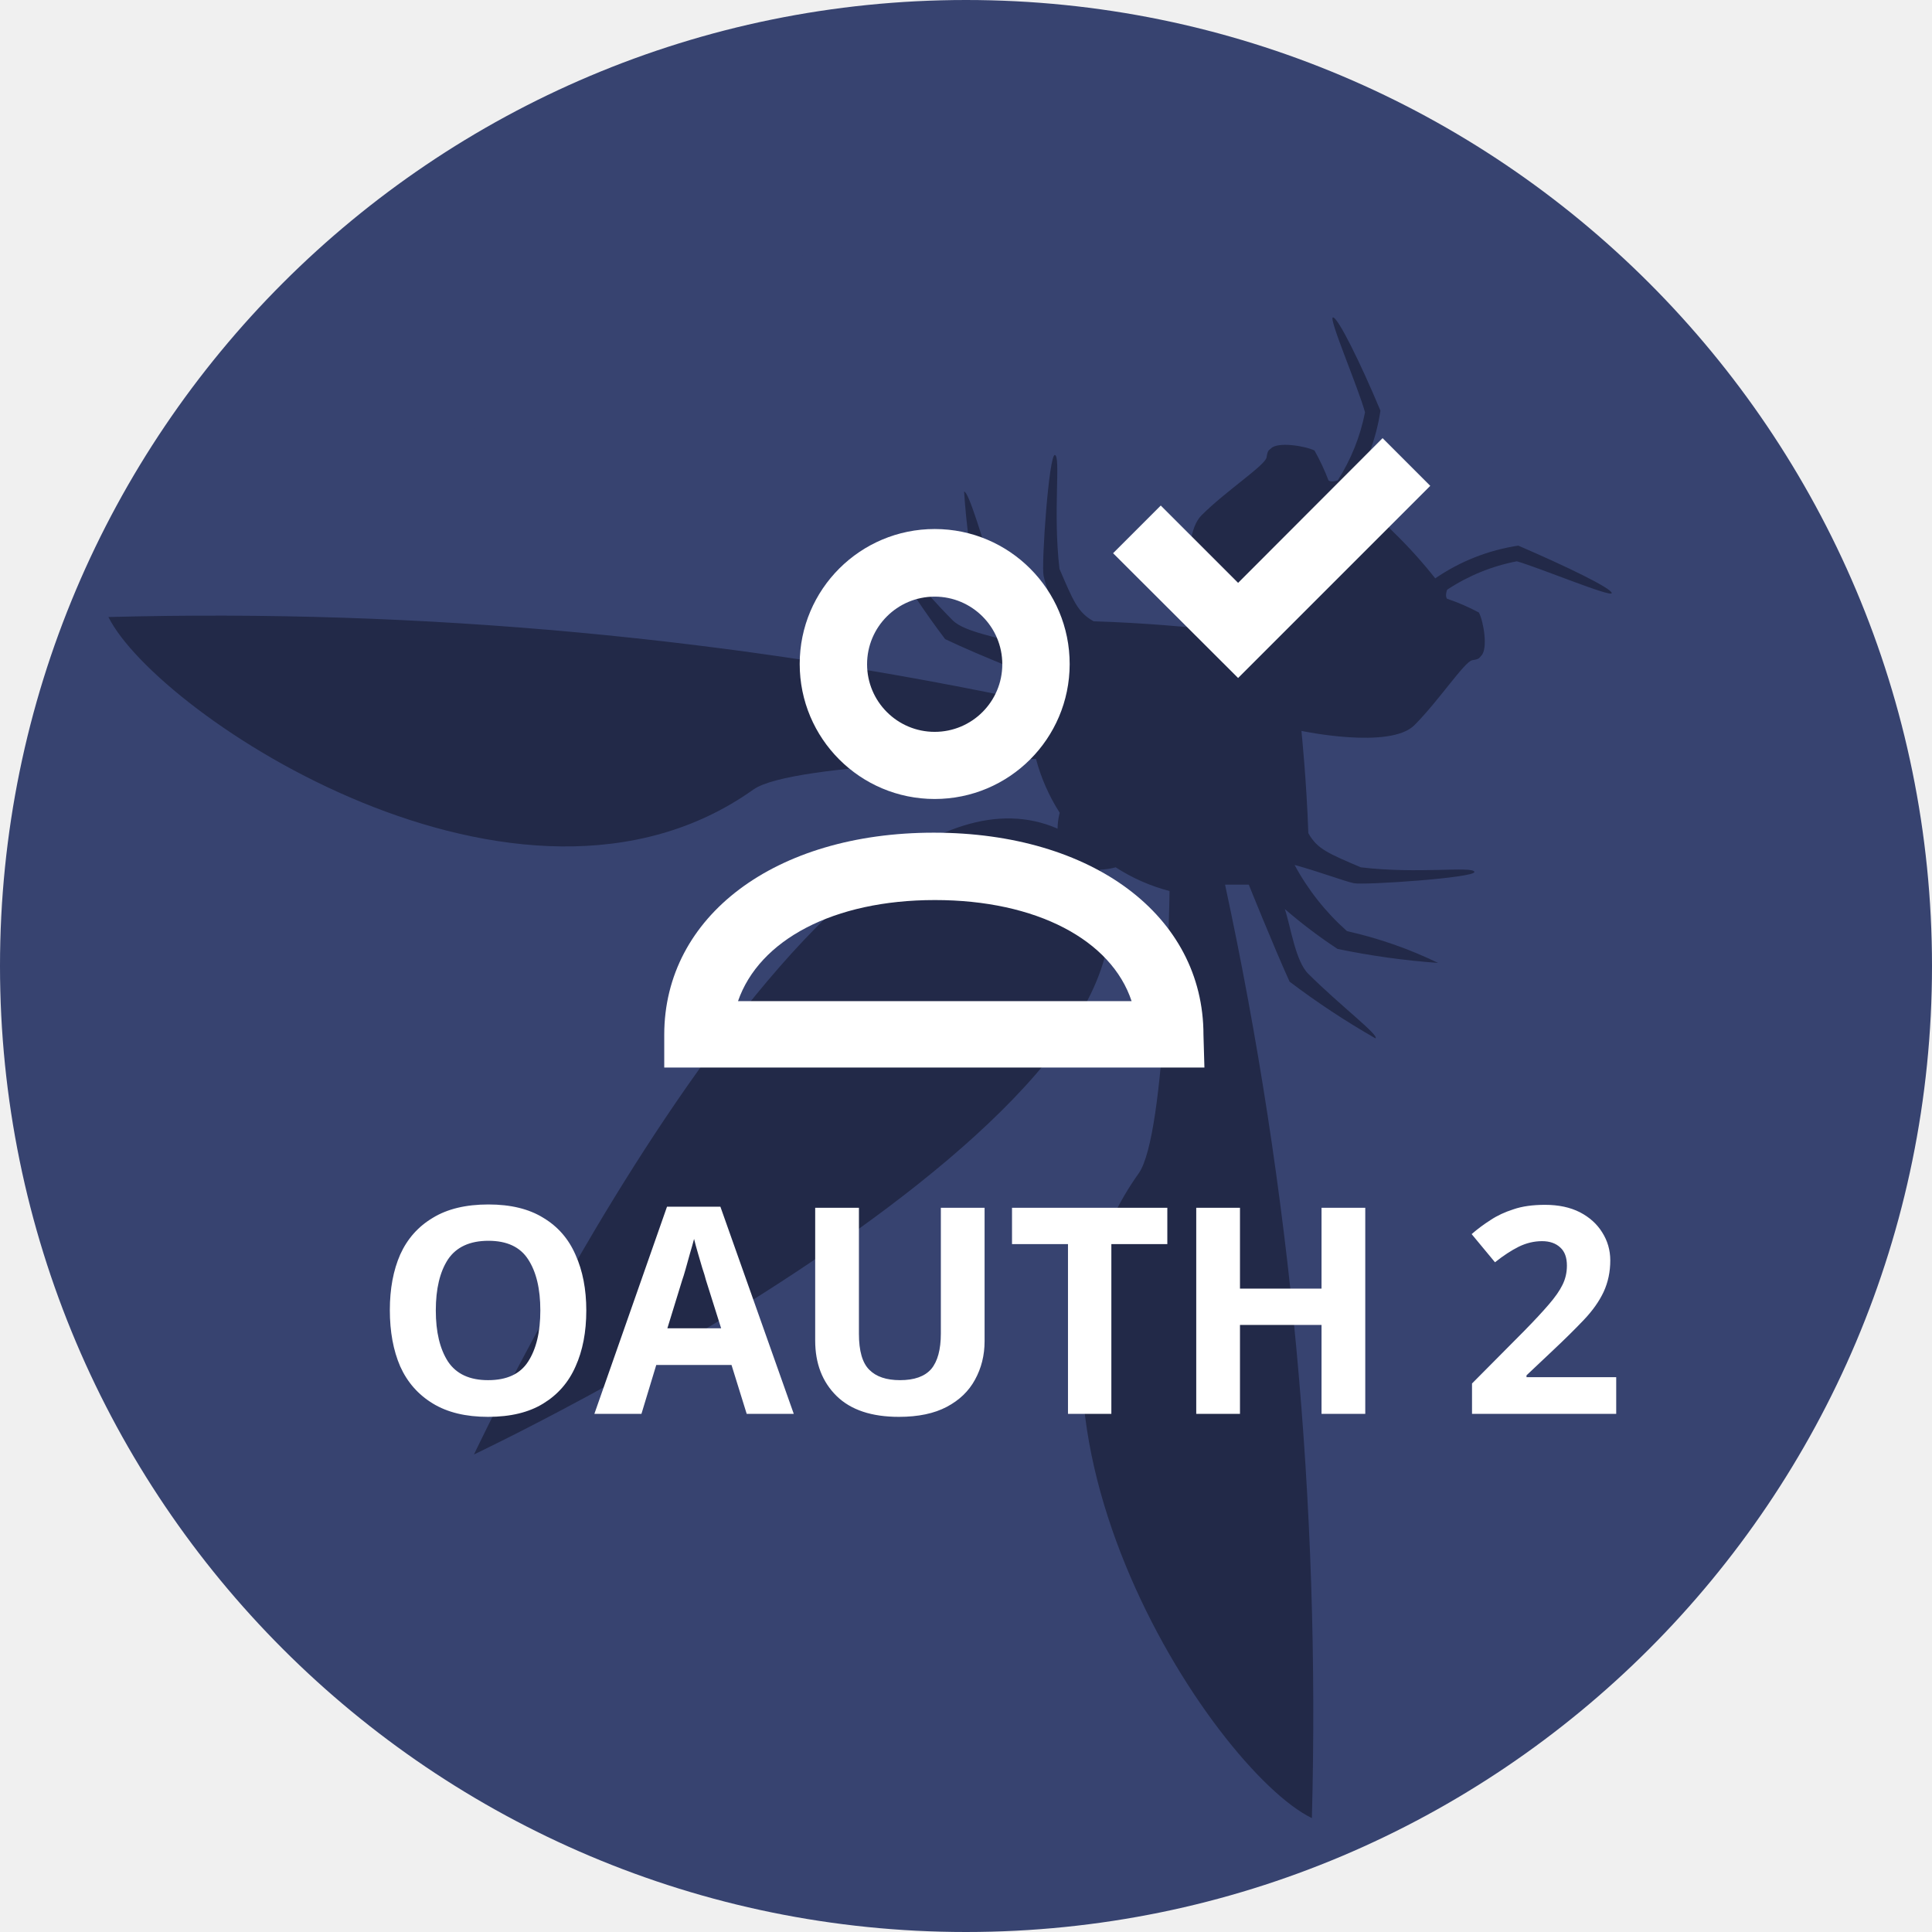
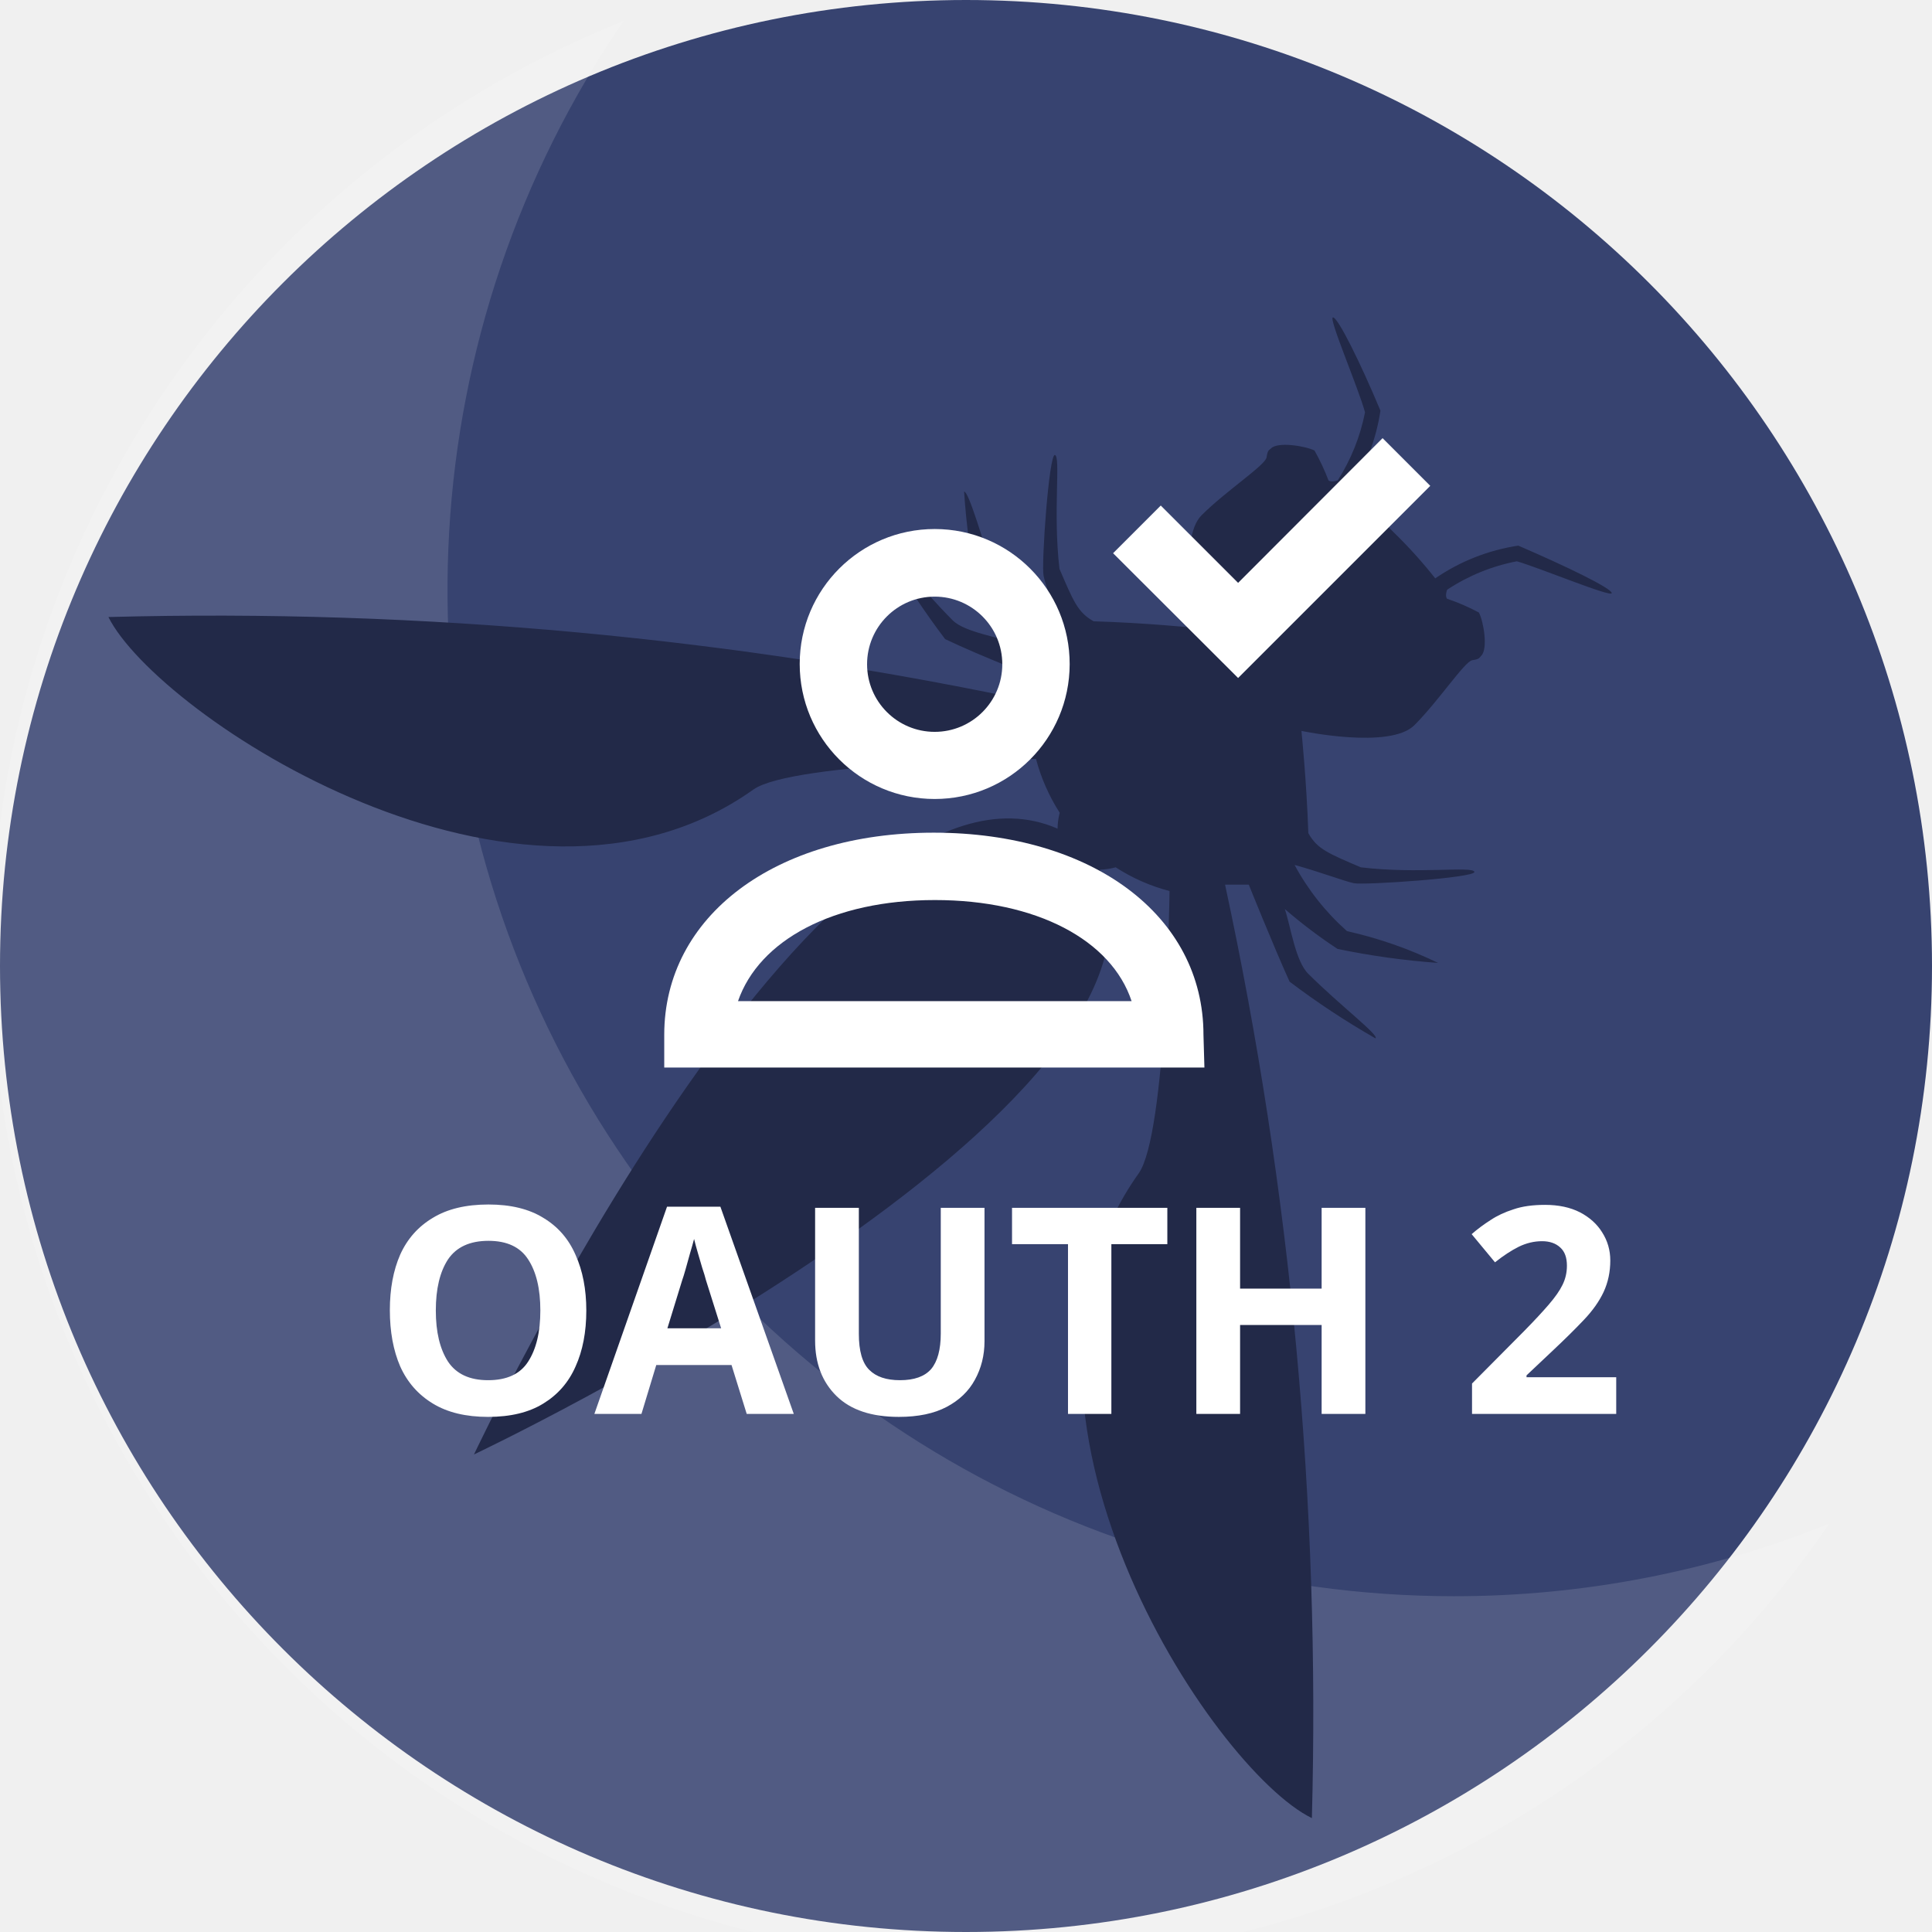
- <svg xmlns="http://www.w3.org/2000/svg" viewBox="0 0 81.44 81.44">
-   <defs>
-     <style>.cls-1{fill:#374370;stroke:#374370;stroke-miterlimit:10;stroke-width:10px;}.cls-2{fill:#222948;}.cls-3,.cls-4{fill:#fff;}.cls-4{font-size:12.17px;font-family:Hind-SemiBold, Hind;font-weight:700;letter-spacing:-0.01em;}</style>
+ <svg xmlns="http://www.w3.org/2000/svg" viewBox="0 0 81.44 81.44" version="1.1" id="svg22">
+   <defs id="defs4">
+     <style id="style2">.cls-1{fill:#374370;stroke:#374370;stroke-miterlimit:10;stroke-width:10px;}.cls-2{fill:#222948;}.cls-3,.cls-4{fill:#fff;}.cls-4{font-size:12.17px;font-family:Hind-SemiBold, Hind;font-weight:700;letter-spacing:-0.01em;}</style>
  </defs>
-   <g id="Ebene_2" data-name="Ebene 2">
-     <g id="Ebene_2-2" data-name="Ebene 2">
-       <circle class="cls-1" cx="40.72" cy="40.72" r="35.72" />
-       <path class="cls-2" d="M58.77,22.46a19.71,19.71,0,0,1,1.73,1.92A8.4,8.4,0,0,1,64,23c2,.86,3.94,1.8,3.94,2s-3-1.05-4-1.34A8.08,8.08,0,0,0,61,24.86c-.1.29,0,.38,0,.38a8.67,8.67,0,0,1,1.34.58c.2.38.39,1.53.1,1.82-.1.1-.06.14-.38.19s-1.41,1.71-2.44,2.74-4.76.24-4.76.24.22,2.16.29,4.31c.38.68.86.86,2.21,1.44,2.39.29,4.71-.06,4.79.19s-4.66.57-5.08.48-1.44-.48-2.5-.77a10.19,10.19,0,0,0,2.21,2.79,17.63,17.63,0,0,1,3.84,1.34A32.17,32.17,0,0,1,56.38,40a21.45,21.45,0,0,1-2.22-1.68c.25.75.45,2.22,1,2.74,1.29,1.29,3,2.59,2.82,2.71a33.82,33.82,0,0,1-3.62-2.39c-.68-1.5-1.72-4.09-1.72-4.09h-1a165.72,165.72,0,0,1,3.66,39.35C51.08,74.58,41,59.3,48,49.46c1.17-1.64,1.3-11.9,1.3-11.9a7.75,7.75,0,0,1-2.27-1,2.92,2.92,0,0,1-.67.1c4.4,10.09-26.38,24.65-26.38,24.65S34.48,30.53,44.58,34.93a2.75,2.75,0,0,1,.09-.67,8,8,0,0,1-1-2.27s-10.26.12-11.91,1.29c-9.83,7-25.12-3.13-27.19-7.27a166.08,166.08,0,0,1,39.36,3.65v-1s-2.59-1-4.09-1.72a34.41,34.41,0,0,1-2.4-3.62c.13-.15,1.42,1.53,2.72,2.83.51.51,2,.71,2.73,1a26,26,0,0,1-1.68-2.21,30.53,30.53,0,0,1-.57-4.22c.19,0,.76,1.92,1.34,3.83a9.84,9.84,0,0,0,2.78,2.21c-.29-1.05-.67-2-.77-2.49s.23-5.17.48-5.09-.09,2.4.19,4.8c.58,1.34.76,1.83,1.44,2.21,2.15.06,4.32.28,4.32.28s-.8-3.72.23-4.75,2.69-2.11,2.74-2.44.1-.29.19-.38c.29-.29,1.44-.1,1.83.09A9.33,9.33,0,0,1,56,20.25s.1.1.39,0a8.3,8.3,0,0,0,1.15-2.87c-.29-1.06-1.56-4-1.35-4s1.16,1.92,2,3.93a8.4,8.4,0,0,1-1.34,3.45A17,17,0,0,1,58.77,22.46Z" />
-       <path class="cls-3" d="M39.4,33.68A5.69,5.69,0,1,1,45.09,28a5.69,5.69,0,0,1-5.69,5.68m0-8.53A2.85,2.85,0,1,0,42.25,28a2.85,2.85,0,0,0-2.85-2.85" />
-       <path class="cls-3" d="M50.77,45H28V43.62c0-5,4.67-8.52,11.36-8.52s11.37,3.5,11.37,8.52ZM31.11,42.2H47.7c-.85-2.57-4-4.26-8.29-4.26S32,39.63,31.11,42.2" />
-       <polygon class="cls-3" points="52.19 28.58 46.92 23.32 48.93 21.31 52.19 24.57 58.28 18.47 60.29 20.48 52.19 28.58" />
-       <text class="cls-4" transform="translate(15.73 59.6)">OAUTH 2</text>
-     </g>
+   <g id="layer2">
+     <circle class="cls-1" cx="40.72" cy="40.72" r="35.72" id="circle8" style="fill:#374370;stroke:#374370;stroke-width:10px;stroke-miterlimit:10" />
+     <path style="opacity:0.13;fill:#ffffff" id="path1082" d="m 61.283,67.286 a 42.43,42.43 0 0 1 -35,-66.4 42.44,42.44 0 1 0 50.83,63.34 42.34,42.34 0 0 1 -15.83,3.06 z" class="cls-9" />
  </g>
+   <path class="cls-2" d="M 58.77,22.46 A 19.71,19.71 0 0 1 60.5,24.38 8.4,8.4 0 0 1 64,23 c 2,0.86 3.94,1.8 3.94,2 0,0.2 -3,-1.05 -4,-1.34 A 8.08,8.08 0 0 0 61,24.86 c -0.1,0.29 0,0.38 0,0.38 a 8.67,8.67 0 0 1 1.34,0.58 c 0.2,0.38 0.39,1.53 0.1,1.82 -0.1,0.1 -0.06,0.14 -0.38,0.19 -0.32,0.05 -1.41,1.71 -2.44,2.74 -1.03,1.03 -4.76,0.24 -4.76,0.24 0,0 0.22,2.16 0.29,4.31 0.38,0.68 0.86,0.86 2.21,1.44 2.39,0.29 4.71,-0.06 4.79,0.19 0.08,0.25 -4.66,0.57 -5.08,0.48 -0.42,-0.09 -1.44,-0.48 -2.5,-0.77 a 10.19,10.19 0 0 0 2.21,2.79 17.63,17.63 0 0 1 3.84,1.34 A 32.17,32.17 0 0 1 56.38,40 21.45,21.45 0 0 1 54.16,38.32 c 0.25,0.75 0.45,2.22 1,2.74 1.29,1.29 3,2.59 2.82,2.71 a 33.82,33.82 0 0 1 -3.62,-2.39 c -0.68,-1.5 -1.72,-4.09 -1.72,-4.09 h -1 A 165.72,165.72 0 0 1 55.3,76.64 C 51.08,74.58 41,59.3 48,49.46 c 1.17,-1.64 1.3,-11.9 1.3,-11.9 a 7.75,7.75 0 0 1 -2.27,-1 2.92,2.92 0 0 1 -0.67,0.1 c 4.4,10.09 -26.38,24.65 -26.38,24.65 0,0 14.5,-30.78 24.6,-26.38 a 2.75,2.75 0 0 1 0.09,-0.67 8,8 0 0 1 -1,-2.27 c 0,0 -10.26,0.12 -11.91,1.29 -9.83,7 -25.12,-3.13 -27.19,-7.27 a 166.08,166.08 0 0 1 39.36,3.65 v -1 c 0,0 -2.59,-1 -4.09,-1.72 a 34.41,34.41 0 0 1 -2.4,-3.62 c 0.13,-0.15 1.42,1.53 2.72,2.83 0.51,0.51 2,0.71 2.73,1 a 26,26 0 0 1 -1.68,-2.21 30.53,30.53 0 0 1 -0.57,-4.22 c 0.19,0 0.76,1.92 1.34,3.83 a 9.84,9.84 0 0 0 2.78,2.21 c -0.29,-1.05 -0.67,-2 -0.77,-2.49 -0.1,-0.49 0.23,-5.17 0.48,-5.09 0.25,0.08 -0.09,2.4 0.19,4.8 0.58,1.34 0.76,1.83 1.44,2.21 2.15,0.06 4.32,0.28 4.32,0.28 0,0 -0.8,-3.72 0.23,-4.75 1.03,-1.03 2.69,-2.11 2.74,-2.44 0.05,-0.33 0.1,-0.29 0.19,-0.38 0.29,-0.29 1.44,-0.1 1.83,0.09 A 9.33,9.33 0 0 1 56,20.25 c 0,0 0.1,0.1 0.39,0 a 8.3,8.3 0 0 0 1.15,-2.87 c -0.29,-1.06 -1.56,-4 -1.35,-4 0.21,0 1.16,1.92 2,3.93 a 8.4,8.4 0 0 1 -1.34,3.45 17,17 0 0 1 1.92,1.7 z" id="path10" style="fill:#222948" />
+   <path class="cls-3" d="M 39.4,33.68 A 5.69,5.69 0 1 1 45.09,28 5.69,5.69 0 0 1 39.4,33.68 m 0,-8.53 A 2.85,2.85 0 1 0 42.25,28 2.85,2.85 0 0 0 39.4,25.15" id="path12" style="fill:#ffffff" />
+   <path class="cls-3" d="M 50.77,45 H 28 v -1.38 c 0,-5 4.67,-8.52 11.36,-8.52 6.69,0 11.37,3.5 11.37,8.52 z M 31.11,42.2 H 47.7 c -0.85,-2.57 -4,-4.26 -8.29,-4.26 -4.29,0 -7.41,1.69 -8.3,4.26" id="path14" style="fill:#ffffff" />
+   <polygon class="cls-3" points="58.28,18.47 60.29,20.48 52.19,28.58 46.92,23.32 48.93,21.31 52.19,24.57 " id="polygon16" style="fill:#ffffff" />
+   <text class="cls-4" id="text18" style="font-weight:700;font-size:12.17px;font-family:Hind-SemiBold, Hind;letter-spacing:-0.01em;fill:#ffffff" x="15.73" y="59.6">OAUTH 2</text>
+   <g id="layer1" />
</svg>
